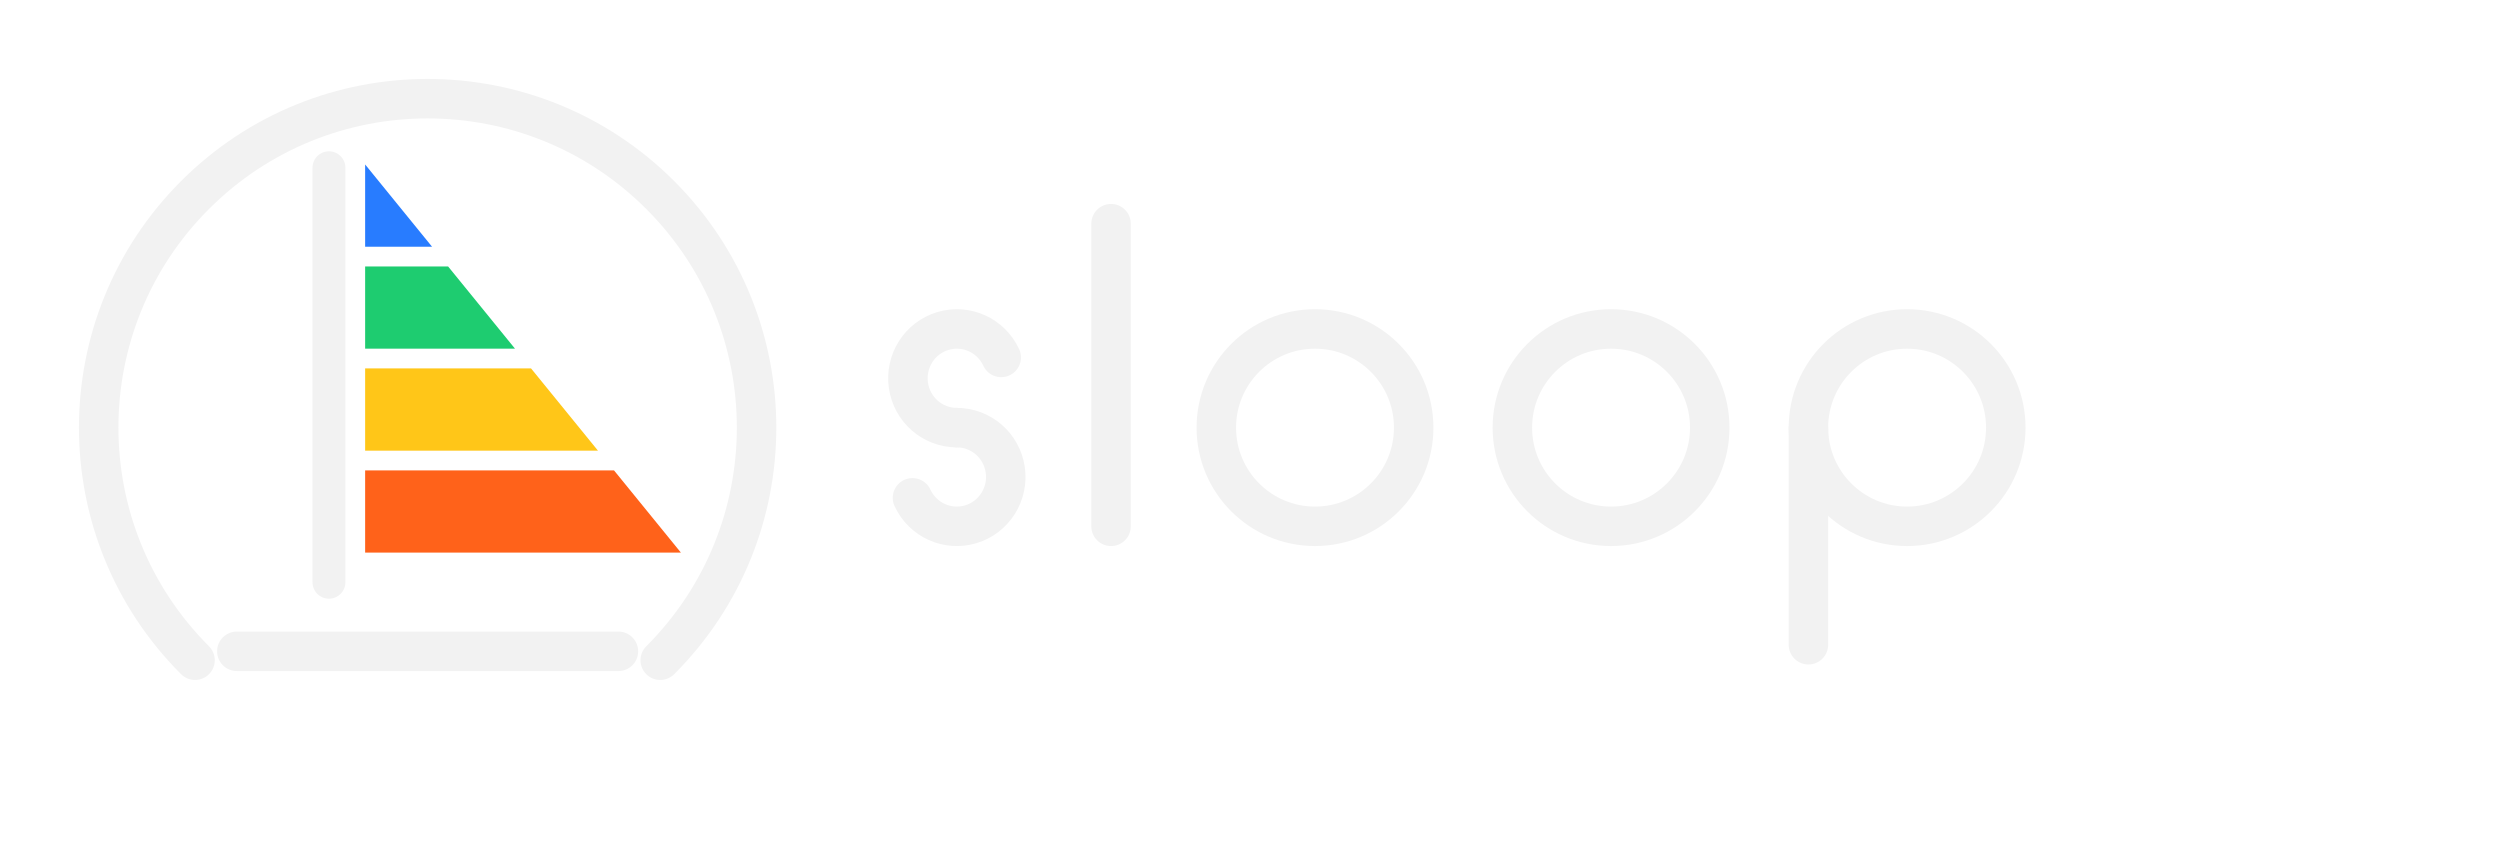
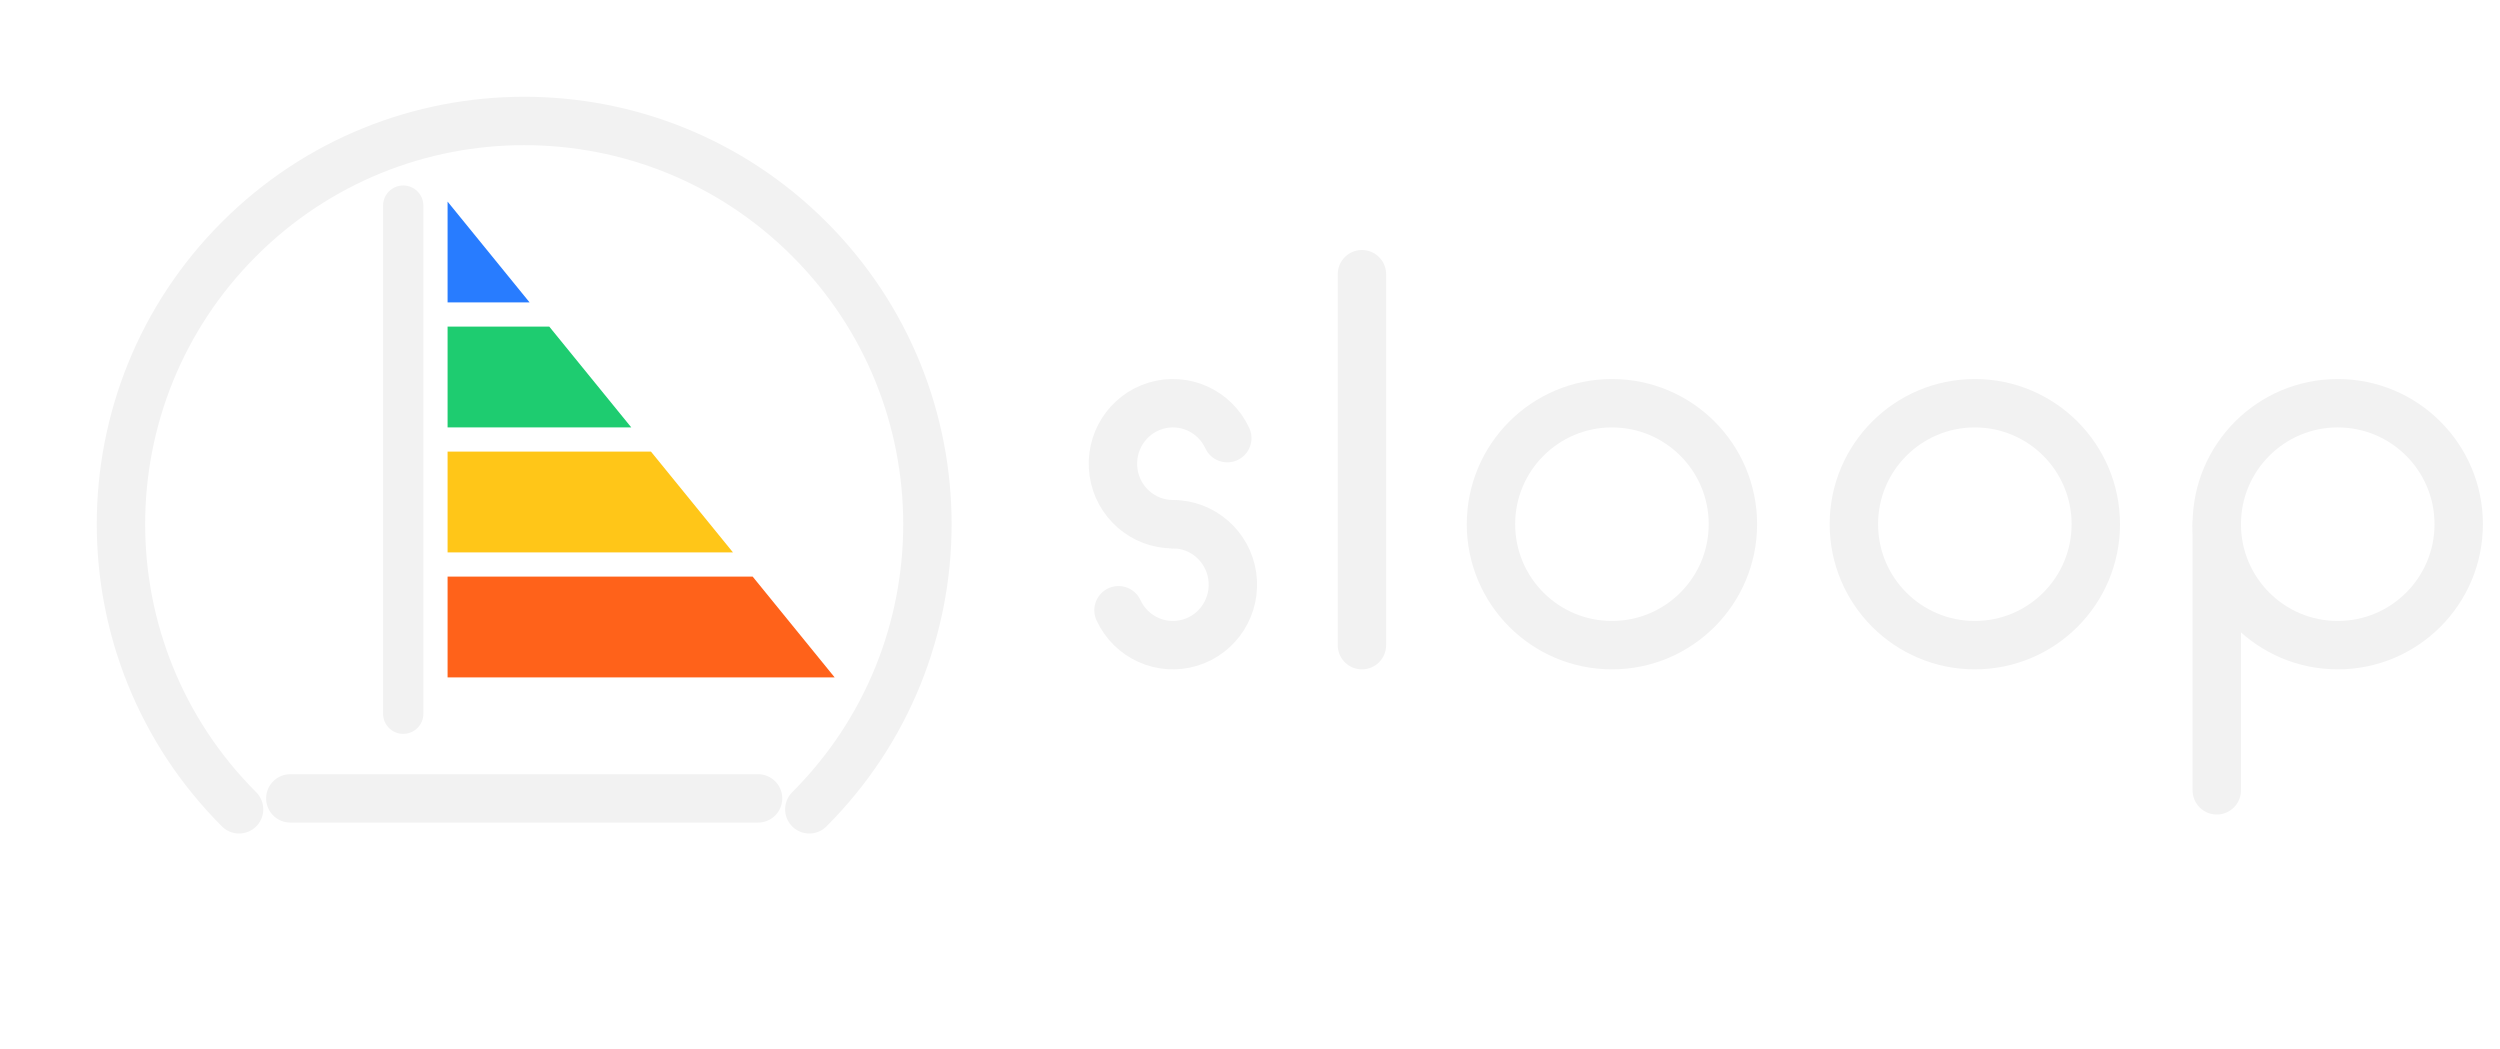
- <svg xmlns="http://www.w3.org/2000/svg" viewBox="0 0 760 260" width="760" height="260" role="img" aria-label="SLOOP">
+ <svg xmlns="http://www.w3.org/2000/svg" viewBox="0 0 620 260" width="620" height="260" role="img" aria-label="SLOOP">
  <path d="M59.29 200.71 A100.00 100.00 0 1 1 200.71 200.71" fill="none" stroke="#F2F2F2" stroke-width="12" stroke-linecap="round" />
  <rect x="95.00" y="46.00" width="10" height="136.00" rx="5" fill="#F2F2F2" />
  <polygon points="111.00,50.00 111.00,50.00 131.34,75.00 111.00,75.00" fill="#287CFF" />
  <polygon points="111.00,81.00 136.22,81.00 156.56,106.00 111.00,106.00" fill="#1ECC70" />
  <polygon points="111.00,112.00 161.44,112.00 181.78,137.00 111.00,137.00" fill="#FFC618" />
  <polygon points="111.00,143.00 186.66,143.00 207.00,168.00 111.00,168.00" fill="#FF621A" />
  <rect x="66.00" y="192.00" width="128" height="12" rx="6" fill="#F2F2F2" />
  <path d="M290.88 130.00 A14.88 15.00 0 1 1 304.37 108.66" fill="none" stroke="#F2F2F2" stroke-width="12" stroke-linecap="round" />
  <path d="M290.88 130.00 A14.88 15.00 0 1 1 277.39 151.34" fill="none" stroke="#F2F2F2" stroke-width="12" stroke-linecap="round" />
  <line x1="337.76" y1="68.00" x2="337.76" y2="160.00" stroke="#F2F2F2" stroke-width="12" stroke-linecap="round" />
  <circle cx="399.76" cy="130.00" r="30.00" fill="none" stroke="#F2F2F2" stroke-width="12" />
  <circle cx="489.76" cy="130.00" r="30.00" fill="none" stroke="#F2F2F2" stroke-width="12" />
  <circle cx="579.76" cy="130.00" r="30.00" fill="none" stroke="#F2F2F2" stroke-width="12" />
  <line x1="549.76" y1="130.00" x2="549.76" y2="196.00" stroke="#F2F2F2" stroke-width="12" stroke-linecap="round" />
</svg>
